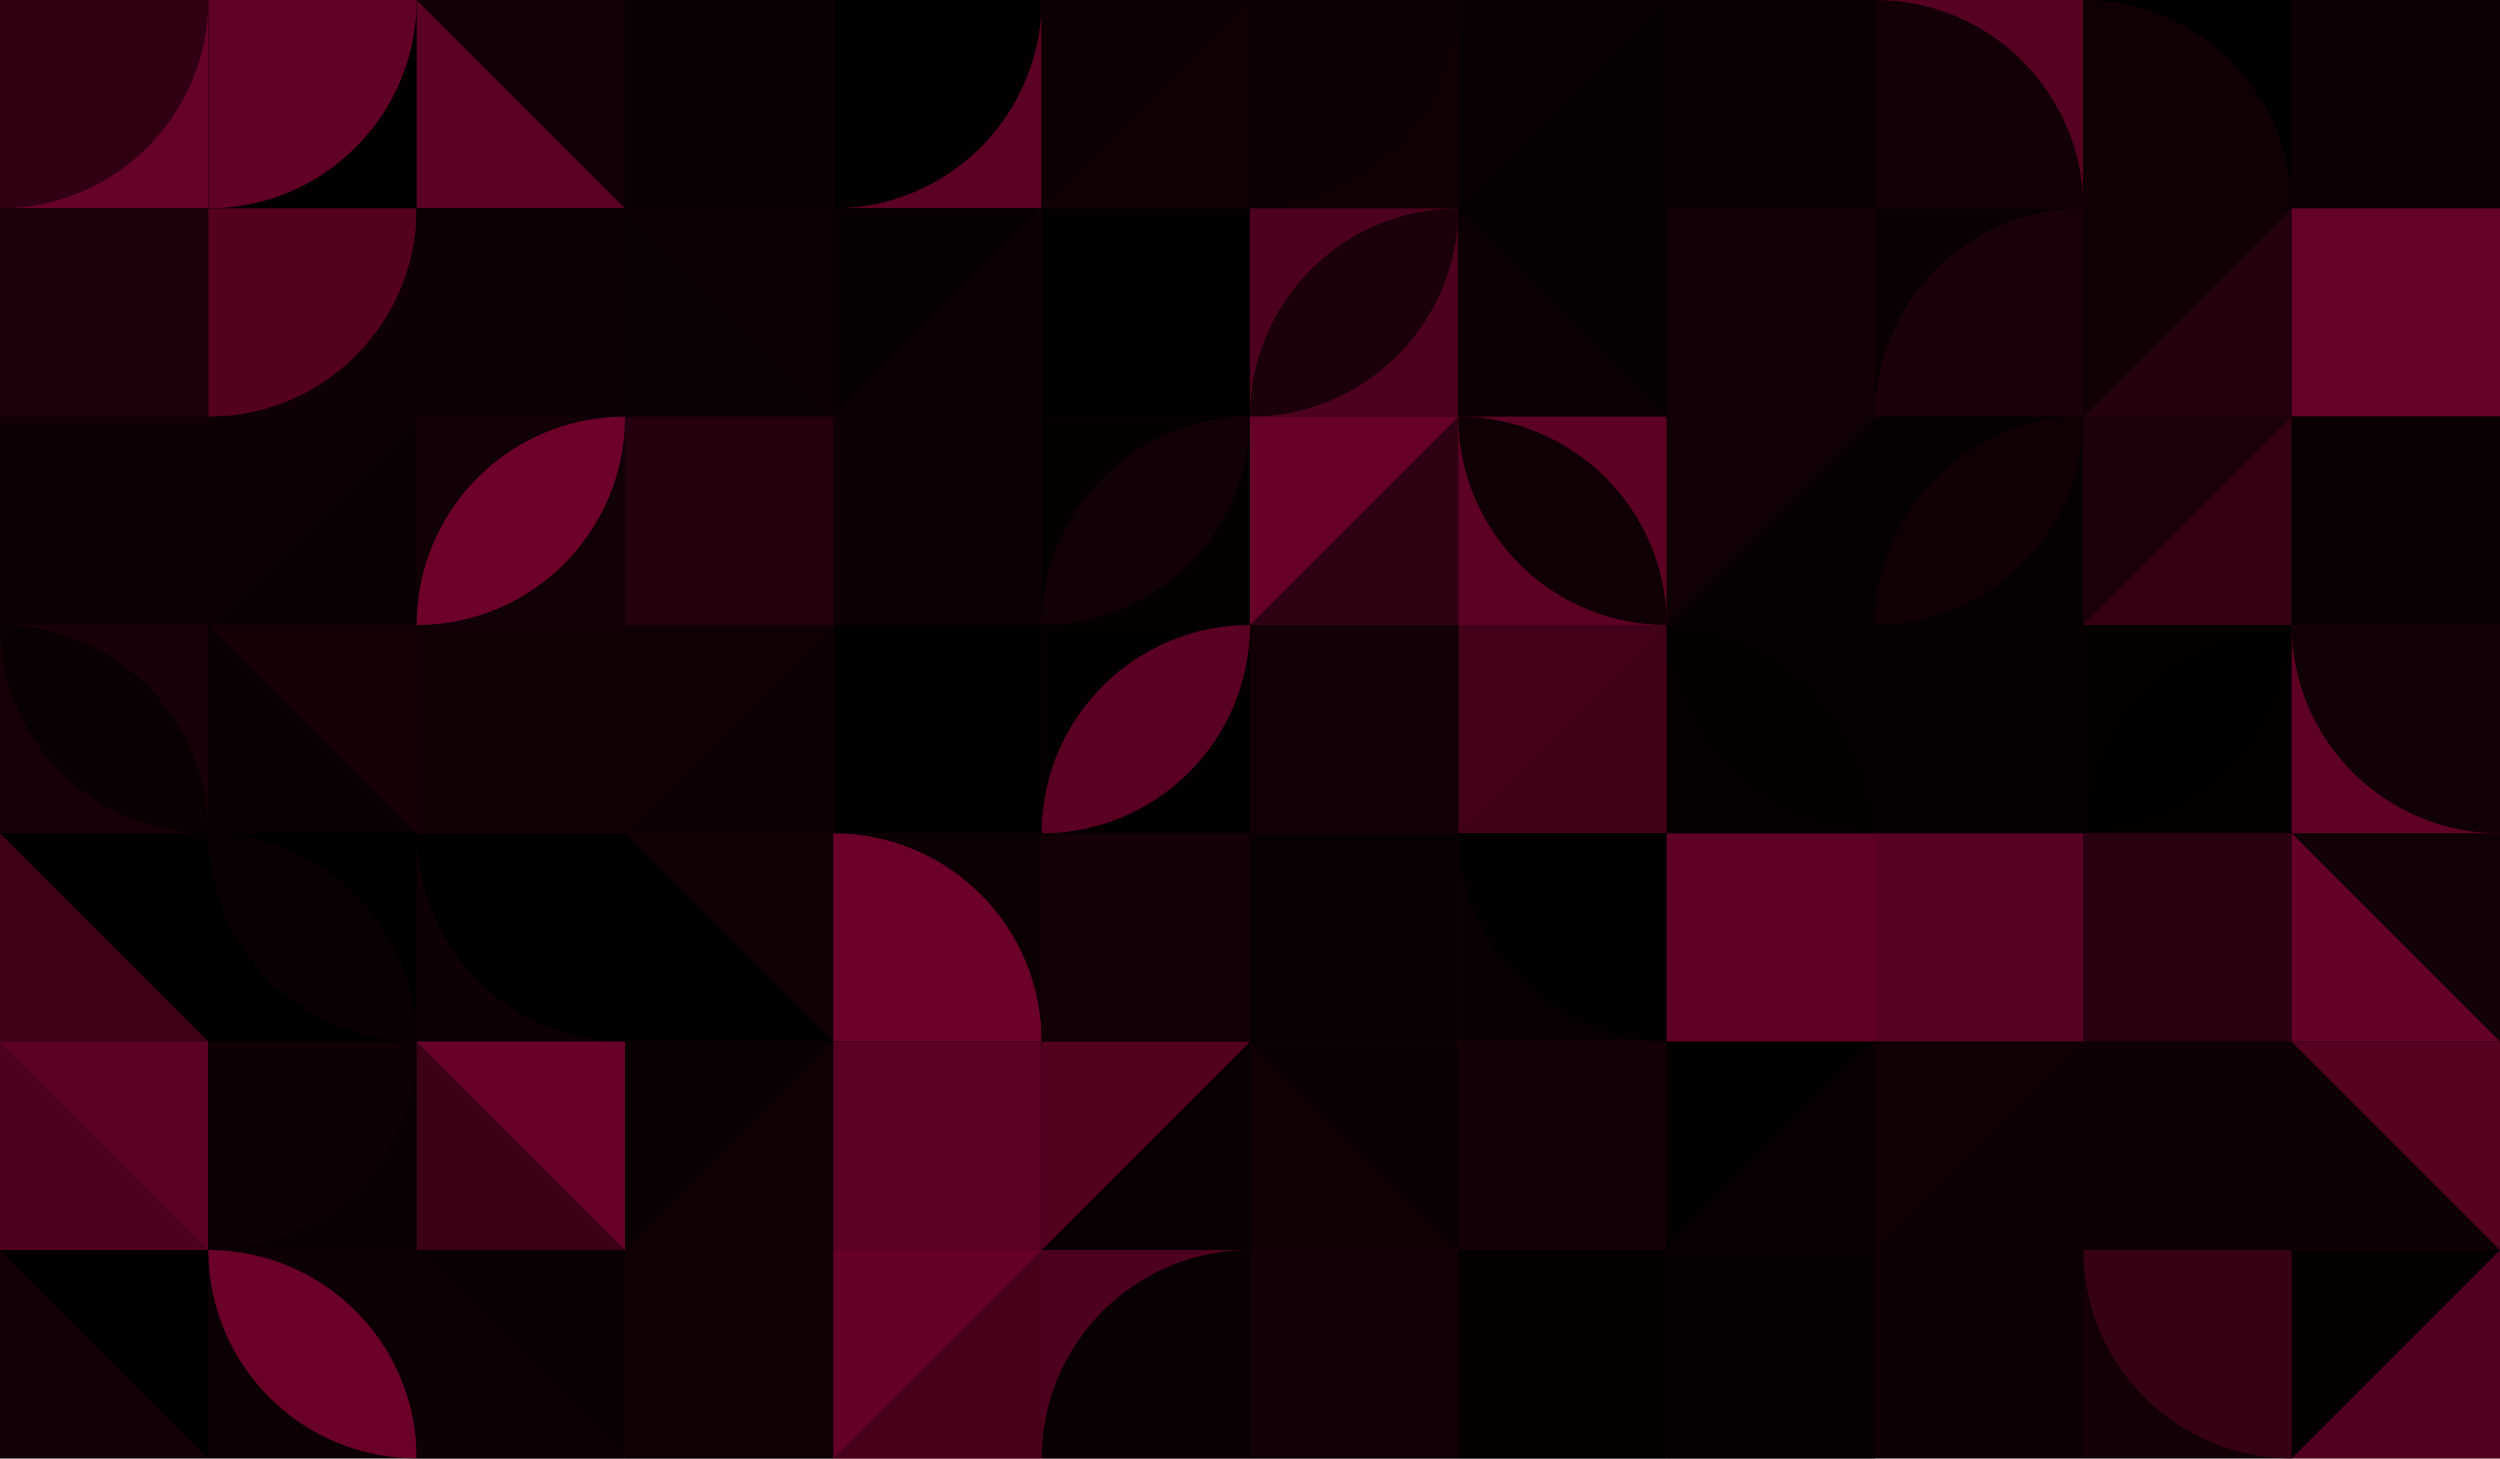
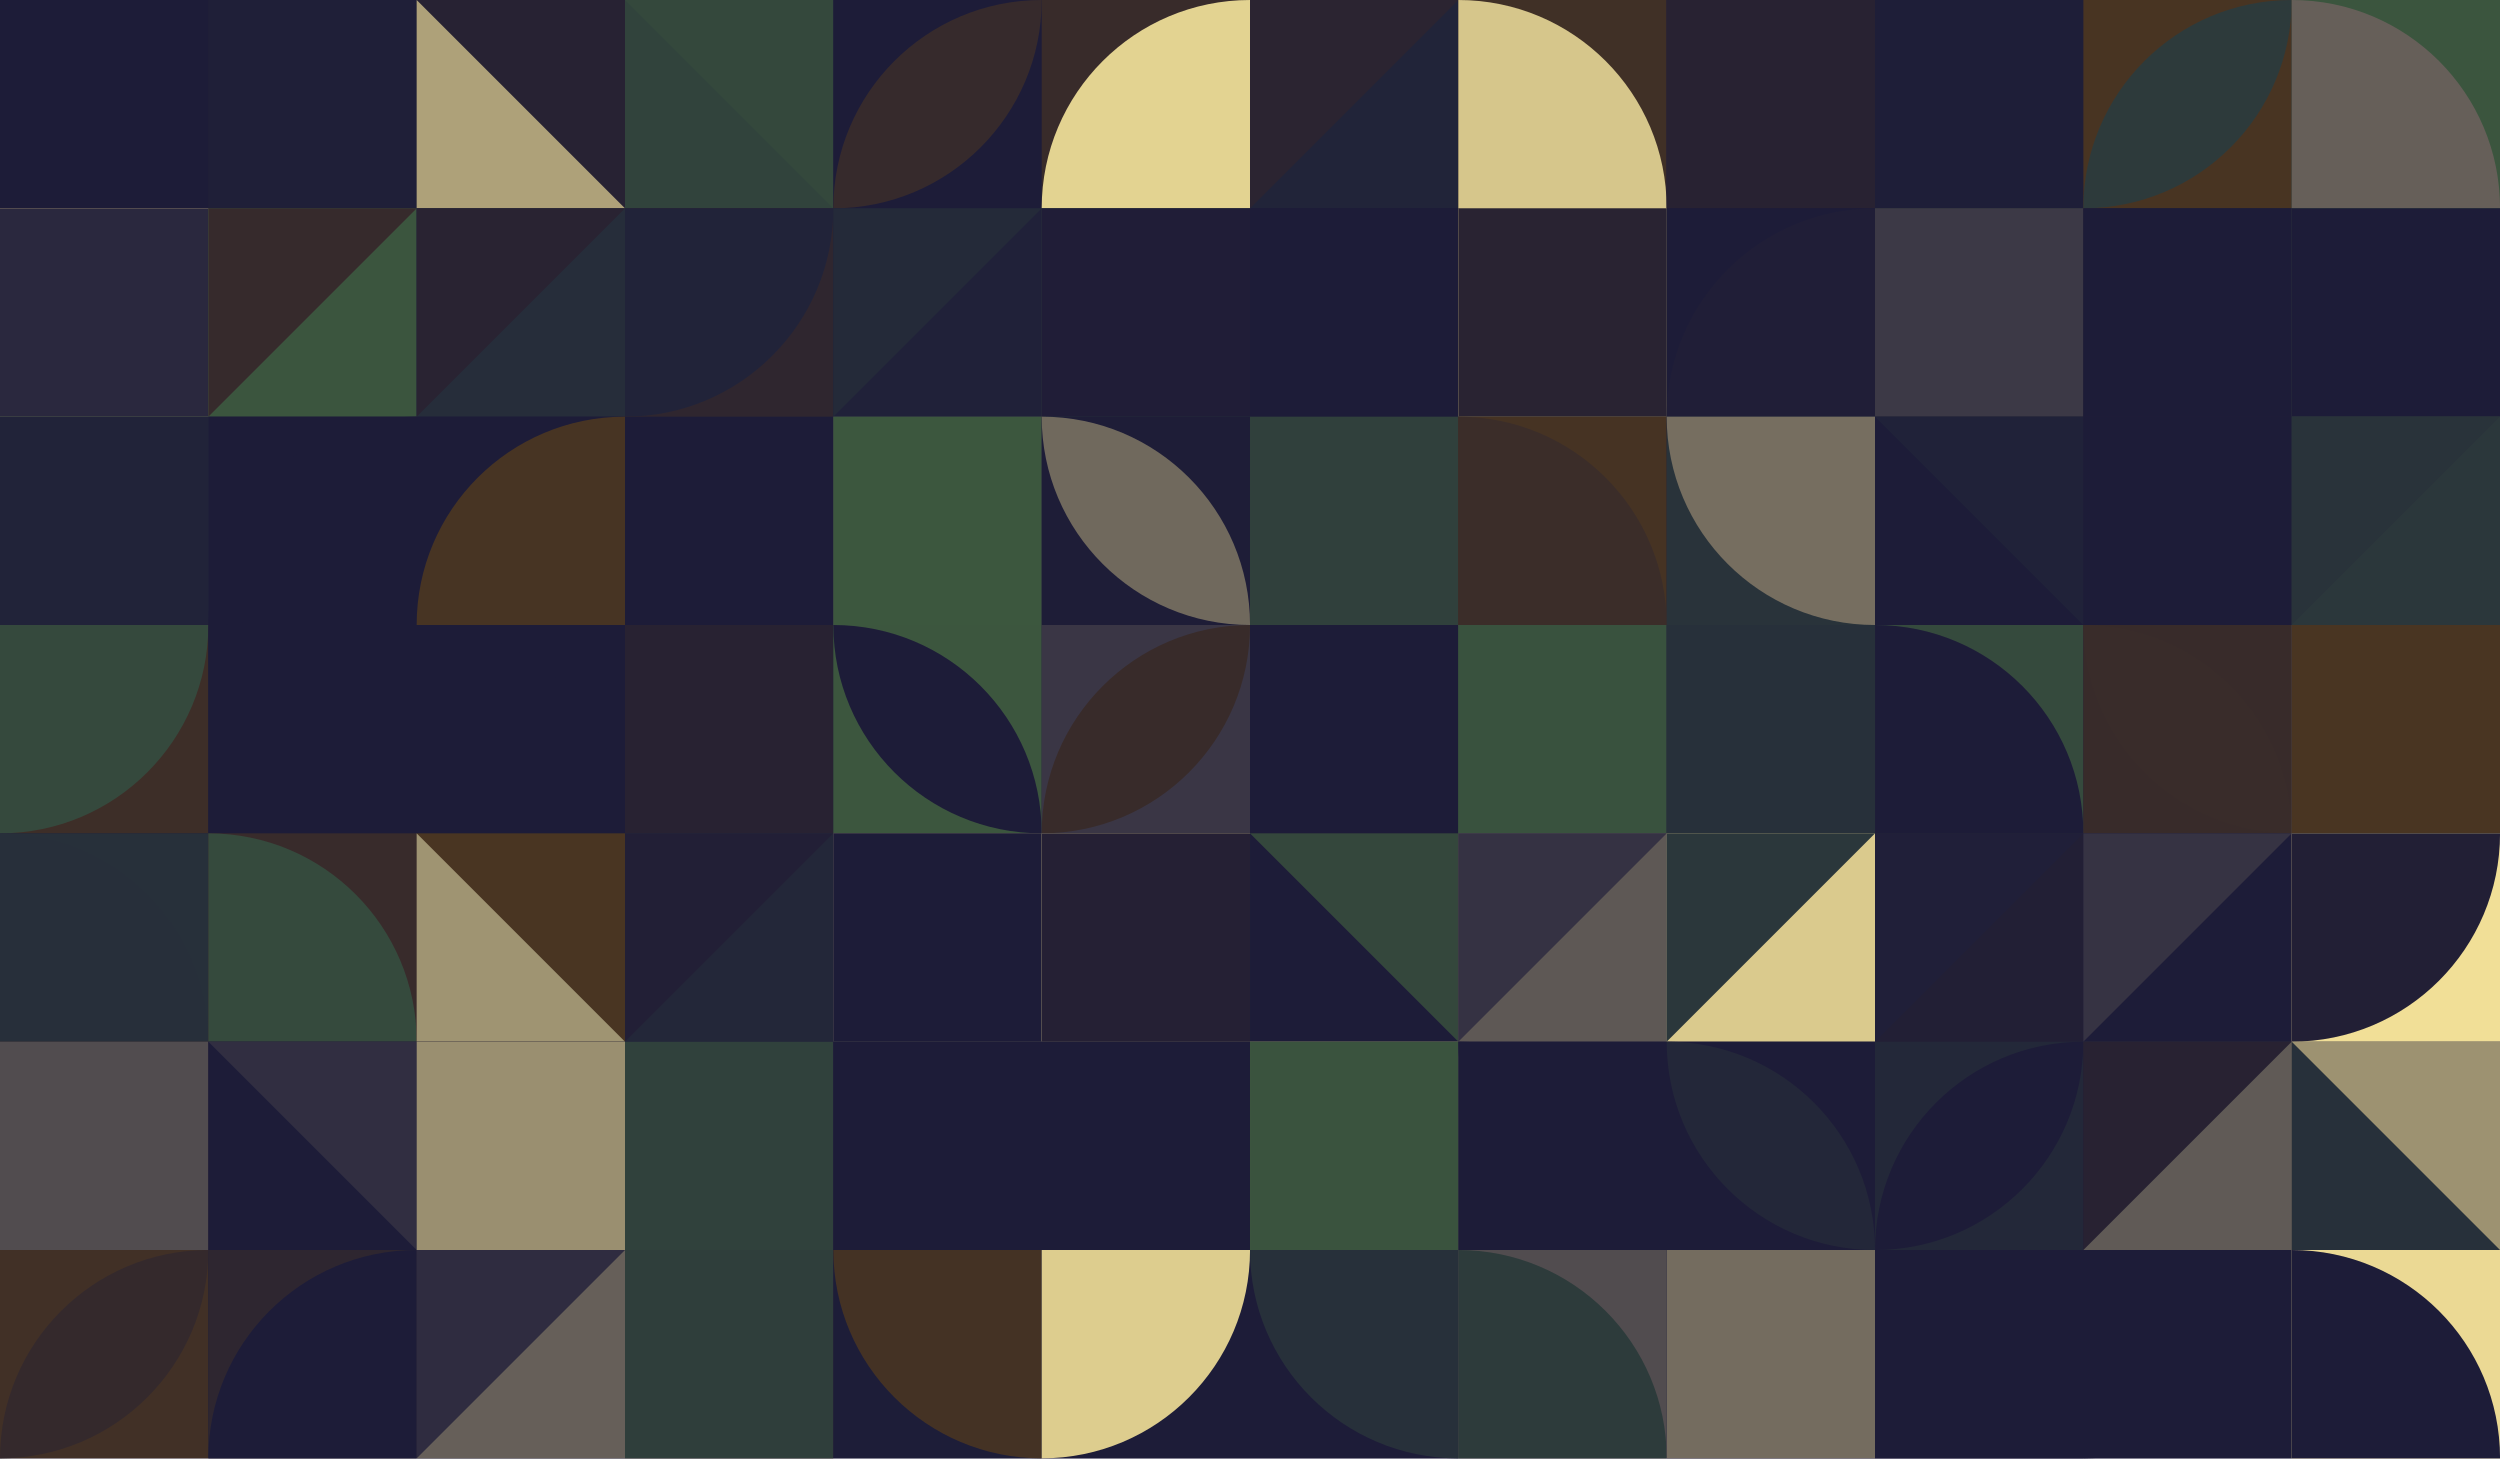
<svg xmlns="http://www.w3.org/2000/svg" viewBox="0 0 1000 583.341" preserveAspectRatio="xMaxYMax slice">
  <g transform="scale(1.269237)">
-     <rect x="0" y="0" width="787.886" height="459.6" fill="#000000" />
-     <rect x="0" y="0" width="65.66" height="65.66" fill="#660127" />
-     <path d="M 0 65.66 A 65.66 65.66 0 0 0 65.66 0 L 0 0L0 65.66" fill="#300012" />
-     <rect x="65.66" y="0" width="65.66" height="65.66" fill="#030001" />
-     <path d="M 65.66 65.66 A 65.66 65.66 0 0 0 131.32 0 L 65.66 0L65.66 65.66" fill="#600125" />
-     <rect x="131.31" y="0" width="65.66" height="65.66" fill="#5b0123" />
-     <polygon points="131.31,0 196.97,0 196.97,65.66" fill="#110006" />
-     <rect x="196.97" y="0" width="65.66" height="65.66" fill="#080003" />
-     <path d="M 196.97 0 A 65.66 65.66 0 0 1 262.63 65.66 L 196.97 65.66L196.97 0" fill="#080003" />
-     <rect x="262.63" y="0" width="65.66" height="65.66" fill="#5b0123" />
-     <path d="M 262.63 65.66 A 65.66 65.66 0 0 0 328.29 0 L 262.63 0L262.63 65.66" fill="#030001" />
-     <rect x="328.29" y="0" width="65.66" height="65.66" fill="#100006" />
-     <polygon points="328.29,0 393.95,0 328.29,65.66" fill="#0d0005" />
-     <rect x="393.94" y="0" width="65.66" height="65.66" fill="#100006" />
-     <path d="M 393.94 65.66 A 65.66 65.66 0 0 0 459.6 0 L 393.94 0L393.94 65.66" fill="#0e0005" />
-     <rect x="459.6" y="0" width="65.66" height="65.66" fill="#080003" />
-     <polygon points="525.26,0 525.26,65.66 459.6,65.66" fill="#070003" />
-     <rect x="525.26" y="0" width="65.66" height="65.66" fill="#090003" />
-     <polygon points="525.26,0 590.92,65.66 525.26,65.66" fill="#090003" />
-     <rect x="590.91" y="0" width="65.66" height="65.66" fill="#560121" />
-     <path d="M 590.91 0 A 65.66 65.66 0 0 1 656.57 65.66 L 590.91 65.66L590.91 0" fill="#120006" />
-     <rect x="656.57" y="0" width="65.66" height="65.66" fill="#010000" />
-     <path d="M 656.57 0 A 65.66 65.66 0 0 1 722.23 65.66 L 656.57 65.66L656.57 0" fill="#100006" />
-     <rect x="722.23" y="0" width="65.66" height="65.66" fill="#170009" />
-     <rect x="722.23" y="0" width="65.66" height="65.66" fill="#0c0004" />
-     <rect x="0" y="65.66" width="65.66" height="65.66" fill="#51011f" />
-     <rect x="0" y="65.66" width="65.66" height="65.66" fill="#1c000b" />
-     <rect x="65.66" y="65.66" width="65.66" height="65.66" fill="#0f0006" />
-     <path d="M 65.66 131.32 A 65.66 65.66 0 0 0 131.32 65.66 L 65.66 65.66L65.66 131.32" fill="#540120" />
-     <rect x="131.31" y="65.66" width="65.66" height="65.66" fill="#010000" />
-     <rect x="131.31" y="65.66" width="65.66" height="65.66" fill="#0d0005" />
-     <rect x="196.97" y="65.66" width="65.66" height="65.66" fill="#0d0005" />
-     <polygon points="196.97,65.66 262.63,131.32 196.97,131.32" fill="#0b0004" />
-     <rect x="262.63" y="65.66" width="65.66" height="65.66" fill="#0e0005" />
-     <polygon points="262.63,65.66 328.29,65.66 262.63,131.32" fill="#070003" />
-     <rect x="328.29" y="65.66" width="65.66" height="65.66" fill="#340014" />
-     <rect x="328.29" y="65.66" width="65.66" height="65.66" fill="#030001" />
-     <rect x="393.94" y="65.66" width="65.66" height="65.66" fill="#4d011e" />
-     <path d="M 393.94 131.32 A 65.66 65.66 0 0 1  459.6 65.66 L 393.94 131.32 A 65.66 65.66 0 0 0 459.6 65.66" fill="#1b000a" />
-     <rect x="459.6" y="65.66" width="65.66" height="65.66" fill="#050002" />
-     <polygon points="459.6,65.66 525.26,131.32 459.6,131.32" fill="#0d0005" />
-     <rect x="525.26" y="65.66" width="65.66" height="65.66" fill="#110006" />
-     <rect x="525.26" y="65.66" width="65.66" height="65.66" fill="#130007" />
-     <rect x="590.91" y="65.66" width="65.66" height="65.66" fill="#080003" />
-     <path d="M 590.91 131.32 A 65.66 65.66 0 0 1  656.57 65.66 L 656.57 131.32L590.91 131.32" fill="#1a000a" />
-     <rect x="656.57" y="65.66" width="65.66" height="65.66" fill="#100006" />
-     <polygon points="722.23,65.66 722.23,131.32 656.57,131.32" fill="#22000d" />
-     <rect x="722.23" y="65.66" width="65.66" height="65.66" fill="#110006" />
-     <rect x="722.23" y="65.66" width="65.66" height="65.66" fill="#660127" />
-     <rect x="0" y="131.31" width="65.66" height="65.66" fill="#0d0005" />
-     <rect x="0" y="131.31" width="65.66" height="65.66" fill="#0f0006" />
-     <rect x="65.66" y="131.31" width="65.66" height="65.66" fill="#0d0005" />
-     <polygon points="131.32,131.31 131.32,196.97 65.66,196.97" fill="#0a0004" />
-     <rect x="131.31" y="131.31" width="65.66" height="65.66" fill="#120007" />
-     <path d="M 131.31 196.97 A 65.66 65.66 0 0 1  196.97 131.31 L 131.31 196.97 A 65.66 65.66 0 0 0 196.97 131.31" fill="#6d012a" />
-     <rect x="196.97" y="131.31" width="65.66" height="65.66" fill="#0c0004" />
-     <rect x="196.97" y="131.31" width="65.66" height="65.66" fill="#24000e" />
-     <rect x="262.63" y="131.31" width="65.66" height="65.66" fill="#050002" />
-     <rect x="262.63" y="131.31" width="65.66" height="65.66" fill="#0e0005" />
-     <rect x="328.29" y="131.31" width="65.66" height="65.66" fill="#040001" />
-     <path d="M 328.29 196.97 A 65.66 65.66 0 0 1  393.95 131.31 L 328.29 196.97 A 65.66 65.66 0 0 0 393.95 131.31" fill="#110006" />
-     <rect x="393.94" y="131.31" width="65.66" height="65.66" fill="#670127" />
-     <polygon points="459.6,131.31 459.6,196.97 393.94,196.97" fill="#300013" />
-     <rect x="459.6" y="131.31" width="65.66" height="65.66" fill="#5c0123" />
-     <path d="M 459.6 131.31 A 65.66 65.66 0 0 1  525.26 196.97 L 459.6 131.31 A 65.66 65.66 0 0 0 525.26 196.97" fill="#100006" />
-     <rect x="525.26" y="131.31" width="65.66" height="65.66" fill="#120007" />
-     <polygon points="590.92,131.31 590.92,196.97 525.26,196.97" fill="#070003" />
-     <rect x="590.91" y="131.31" width="65.66" height="65.66" fill="#050002" />
-     <path d="M 590.91 196.97 A 65.66 65.66 0 0 1  656.57 131.31 L 590.91 196.97 A 65.66 65.66 0 0 0 656.57 131.31" fill="#100006" />
-     <rect x="656.57" y="131.31" width="65.66" height="65.66" fill="#350014" />
-     <polygon points="656.57,131.31 722.23,131.31 656.57,196.97" fill="#1c000b" />
-     <rect x="722.23" y="131.31" width="65.66" height="65.66" fill="#020001" />
-     <rect x="722.23" y="131.31" width="65.66" height="65.66" fill="#090003" />
-     <rect x="0" y="196.97" width="65.66" height="65.66" fill="#170009" />
-     <path d="M 0 196.97 A 65.66 65.66 0 0 1  65.66 262.63 L 0 196.97 A 65.66 65.66 0 0 0 65.66 262.63" fill="#090003" />
-     <rect x="65.66" y="196.97" width="65.66" height="65.66" fill="#090003" />
-     <polygon points="65.66,196.97 131.32,196.97 131.32,262.63" fill="#160008" />
-     <rect x="131.31" y="196.97" width="65.66" height="65.66" fill="#340014" />
-     <rect x="131.31" y="196.97" width="65.66" height="65.66" fill="#100006" />
-     <rect x="196.97" y="196.97" width="65.66" height="65.66" fill="#100006" />
-     <polygon points="262.63,196.97 262.63,262.63 196.97,262.63" fill="#0d0005" />
-     <rect x="262.63" y="196.97" width="65.66" height="65.66" fill="#330014" />
-     <rect x="262.63" y="196.97" width="65.66" height="65.66" fill="#010000" />
-     <rect x="328.29" y="196.97" width="65.66" height="65.66" fill="#030001" />
-     <path d="M 328.29 262.63 A 65.66 65.66 0 0 1  393.95 196.97 L 328.29 262.63 A 65.66 65.66 0 0 0 393.95 196.97" fill="#5a0123" />
-     <rect x="393.94" y="196.97" width="65.66" height="65.66" fill="#0c0004" />
-     <rect x="393.94" y="196.97" width="65.66" height="65.66" fill="#130007" />
-     <rect x="459.6" y="196.97" width="65.66" height="65.66" fill="#44011a" />
-     <polygon points="525.26,196.97 525.26,262.63 459.6,262.63" fill="#400118" />
-     <rect x="525.26" y="196.97" width="65.66" height="65.66" fill="#060002" />
-     <path d="M 525.26 196.97 A 65.66 65.66 0 0 1  590.92 262.63 L 525.26 196.97 A 65.66 65.66 0 0 0 590.92 262.63" fill="#040002" />
-     <rect x="590.91" y="196.97" width="65.66" height="65.66" fill="#050002" />
-     <path d="M 590.91 262.63 A 65.66 65.66 0 0 1  656.57 196.97 L 590.91 262.63 A 65.66 65.66 0 0 0 656.57 196.97" fill="#060002" />
-     <rect x="656.57" y="196.97" width="65.66" height="65.66" fill="#040002" />
-     <path d="M 656.57 262.63 A 65.66 65.66 0 0 1  722.23 196.97 L 656.57 262.63 A 65.66 65.66 0 0 0 722.23 196.97" fill="#030001" />
-     <rect x="722.23" y="196.97" width="65.66" height="65.66" fill="#5f0124" />
-     <path d="M 722.23 196.97 A 65.66 65.66 0 0 0 787.89 262.63 L 787.89 196.97L722.23 196.97" fill="#110006" />
-     <rect x="0" y="262.63" width="65.66" height="65.66" fill="#020001" />
-     <polygon points="0,262.63 65.66,328.29 0,328.29" fill="#410119" />
-     <rect x="65.66" y="262.63" width="65.66" height="65.66" fill="#010000" />
-     <path d="M 65.66 262.63 A 65.66 65.66 0 0 1  131.32 328.29 L 65.66 262.63 A 65.66 65.66 0 0 0 131.32 328.29" fill="#080003" />
-     <rect x="131.31" y="262.63" width="65.66" height="65.66" fill="#0f0006" />
-     <path d="M 131.31 262.63 A 65.66 65.66 0 0 0 196.97 328.29 L 196.97 262.63L131.31 262.63" fill="#010000" />
-     <rect x="196.97" y="262.63" width="65.66" height="65.66" fill="#030001" />
-     <polygon points="196.97,262.63 262.63,262.63 262.63,328.29" fill="#100006" />
-     <rect x="262.63" y="262.63" width="65.66" height="65.66" fill="#0c0004" />
-     <path d="M 262.63 262.63 A 65.66 65.66 0 0 1 328.29 328.29 L 262.63 328.29L262.63 262.63" fill="#6b0129" />
-     <rect x="328.29" y="262.63" width="65.66" height="65.66" fill="#0c0005" />
-     <rect x="328.29" y="262.63" width="65.66" height="65.66" fill="#130007" />
-     <rect x="393.94" y="262.63" width="65.66" height="65.66" fill="#2f0012" />
-     <rect x="393.94" y="262.63" width="65.66" height="65.66" fill="#080003" />
-     <rect x="459.6" y="262.63" width="65.66" height="65.66" fill="#090003" />
-     <path d="M 459.6 262.63 A 65.66 65.66 0 0 0 525.26 328.29 L 525.26 262.63L459.6 262.63" fill="#020001" />
-     <rect x="525.26" y="262.63" width="65.66" height="65.66" fill="#0b0004" />
-     <rect x="525.26" y="262.63" width="65.66" height="65.66" fill="#5e0124" />
-     <rect x="590.91" y="262.63" width="65.66" height="65.66" fill="#050002" />
-     <rect x="590.91" y="262.63" width="65.66" height="65.66" fill="#580122" />
-     <rect x="656.57" y="262.63" width="65.66" height="65.66" fill="#380116" />
-     <rect x="656.57" y="262.63" width="65.66" height="65.66" fill="#290010" />
-     <rect x="722.23" y="262.63" width="65.66" height="65.66" fill="#640126" />
-     <polygon points="722.23,262.63 787.89,262.63 787.89,328.29" fill="#110006" />
-     <rect x="0" y="328.29" width="65.66" height="65.66" fill="#5d0124" />
-     <polygon points="0,328.29 65.66,393.95 0,393.95" fill="#4e011e" />
-     <rect x="65.66" y="328.29" width="65.66" height="65.66" fill="#0a0004" />
-     <path d="M 65.66 393.95 A 65.66 65.66 0 0 0 131.32 328.29 L 65.66 328.29L65.66 393.95" fill="#0e0005" />
-     <rect x="131.31" y="328.29" width="65.66" height="65.66" fill="#3d0117" />
-     <polygon points="131.31,328.29 196.97,328.29 196.97,393.95" fill="#670127" />
-     <rect x="196.97" y="328.29" width="65.66" height="65.66" fill="#100006" />
-     <polygon points="196.97,328.29 262.63,328.29 196.97,393.95" fill="#090003" />
-     <rect x="262.63" y="328.29" width="65.66" height="65.66" fill="#030001" />
-     <rect x="262.63" y="328.29" width="65.66" height="65.66" fill="#5c0123" />
-     <rect x="328.29" y="328.29" width="65.66" height="65.66" fill="#090003" />
-     <polygon points="328.29,328.29 393.95,328.29 328.29,393.95" fill="#540120" />
-     <rect x="393.94" y="328.29" width="65.66" height="65.66" fill="#100006" />
-     <polygon points="393.94,328.29 459.6,328.29 459.6,393.95" fill="#0a0004" />
-     <rect x="459.6" y="328.29" width="65.66" height="65.66" fill="#290010" />
-     <rect x="459.6" y="328.29" width="65.66" height="65.66" fill="#130007" />
-     <rect x="525.26" y="328.29" width="65.66" height="65.66" fill="#020001" />
-     <polygon points="590.92,328.29 590.92,393.95 525.26,393.95" fill="#080003" />
-     <rect x="590.91" y="328.29" width="65.66" height="65.66" fill="#0c0004" />
-     <polygon points="590.91,328.29 656.57,328.29 590.91,393.95" fill="#100006" />
-     <rect x="656.57" y="328.29" width="65.66" height="65.66" fill="#060002" />
-     <rect x="656.57" y="328.29" width="65.66" height="65.66" fill="#0f0006" />
-     <rect x="722.23" y="328.29" width="65.66" height="65.66" fill="#0f0006" />
-     <polygon points="722.23,328.29 787.89,328.29 787.89,393.95" fill="#570121" />
-     <rect x="0" y="393.94" width="65.66" height="65.66" fill="#110006" />
-     <polygon points="0,393.94 65.66,393.94 65.66,459.6" fill="#030001" />
-     <rect x="65.66" y="393.94" width="65.66" height="65.66" fill="#0c0004" />
-     <path d="M 65.66 393.94 A 65.66 65.66 0 0 1  131.32 459.6 L 65.66 393.94 A 65.66 65.66 0 0 0 131.32 459.6" fill="#6b0129" />
-     <rect x="131.31" y="393.94" width="65.66" height="65.66" fill="#0a0004" />
-     <polygon points="131.31,393.94 196.97,459.6 131.31,459.6" fill="#0f0006" />
-     <rect x="196.97" y="393.94" width="65.66" height="65.66" fill="#120007" />
-     <rect x="196.97" y="393.94" width="65.66" height="65.66" fill="#100006" />
-     <rect x="262.63" y="393.94" width="65.66" height="65.66" fill="#650127" />
-     <polygon points="328.29,393.94 328.29,459.6 262.63,459.6" fill="#47011b" />
-     <rect x="328.29" y="393.94" width="65.66" height="65.66" fill="#4e011e" />
-     <path d="M 328.29 459.6 A 65.66 65.66 0 0 1  393.95 393.94 L 393.95 459.6L328.29 459.6" fill="#090003" />
-     <rect x="393.94" y="393.94" width="65.66" height="65.66" fill="#0f0005" />
-     <rect x="393.94" y="393.94" width="65.66" height="65.66" fill="#120007" />
-     <rect x="459.6" y="393.94" width="65.66" height="65.66" fill="#000000" />
-     <rect x="459.6" y="393.94" width="65.66" height="65.66" fill="#040002" />
-     <rect x="525.26" y="393.94" width="65.66" height="65.66" fill="#090003" />
-     <rect x="525.26" y="393.94" width="65.66" height="65.66" fill="#070003" />
-     <rect x="590.91" y="393.94" width="65.66" height="65.66" fill="#0f0006" />
-     <polygon points="590.91,393.94 656.57,393.94 656.57,459.6" fill="#0c0004" />
-     <rect x="656.57" y="393.94" width="65.66" height="65.66" fill="#130007" />
-     <path d="M 656.57 393.94 A 65.66 65.66 0 0 0 722.23 459.6 L 722.23 393.94L656.57 393.94" fill="#360015" />
-     <rect x="722.23" y="393.94" width="65.66" height="65.66" fill="#51011f" />
-     <polygon points="722.23,393.94 787.89,393.94 722.23,459.6" fill="#040002" />
+     <rect x="0" y="0" width="787.886" height="459.6" fill="#1d1c38" />
+     <rect x="0" y="0" width="65.66" height="65.66" fill="#453224" />
+     <rect x="0" y="0" width="65.66" height="65.66" fill="#1d1c38" />
+     <rect x="65.66" y="0" width="65.66" height="65.66" fill="#1d1c38" />
+     <rect x="65.66" y="0" width="65.66" height="65.66" fill="#1f1f38" />
+     <rect x="131.31" y="0" width="65.66" height="65.66" fill="#272233" />
+     <polygon points="131.31,0 196.97,65.66 131.31,65.66" fill="#aea179" />
+     <rect x="196.97" y="0" width="65.66" height="65.66" fill="#31433c" />
+     <polygon points="196.97,0 262.63,0 262.63,65.66" fill="#34483c" />
+     <rect x="262.63" y="0" width="65.66" height="65.66" fill="#1d1c38" />
+     <path d="M 262.63 65.66 A 65.66 65.66 0 0 1  328.29 0 L 262.63 65.66 A 65.66 65.66 0 0 0 328.29 0" fill="#362a2c" />
+     <rect x="328.29" y="0" width="65.66" height="65.66" fill="#382b2a" />
+     <path d="M 328.29 65.66 A 65.66 65.66 0 0 1  393.95 0 L 393.95 65.66L328.29 65.66" fill="#e3d391" />
+     <rect x="393.94" y="0" width="65.66" height="65.66" fill="#212439" />
+     <polygon points="393.94,0 459.6,0 393.94,65.66" fill="#2b2431" />
+     <rect x="459.6" y="0" width="65.66" height="65.66" fill="#403026" />
+     <path d="M 459.6 0 A 65.66 65.66 0 0 1 525.26 65.66 L 459.6 65.66L459.6 0" fill="#d6c68b" />
+     <rect x="525.26" y="0" width="65.66" height="65.66" fill="#1d1c38" />
+     <rect x="525.26" y="0" width="65.66" height="65.66" fill="#282232" />
+     <rect x="590.91" y="0" width="65.66" height="65.66" fill="#1d1c38" />
+     <rect x="590.91" y="0" width="65.66" height="65.66" fill="#1e1e38" />
+     <rect x="656.57" y="0" width="65.66" height="65.66" fill="#483422" />
+     <path d="M 656.57 65.66 A 65.66 65.66 0 0 1  722.23 0 L 656.57 65.66 A 65.66 65.66 0 0 0 722.23 0" fill="#2d3a3b" />
+     <rect x="722.23" y="0" width="65.66" height="65.66" fill="#3b553e" />
+     <path d="M 722.23 0 A 65.66 65.66 0 0 1 787.89 65.66 L 722.23 65.66L722.23 0" fill="#665f59" />
+     <rect x="0" y="65.66" width="65.66" height="65.66" fill="#dccc8e" />
+     <rect x="0" y="65.66" width="65.66" height="65.66" fill="#2a283e" />
+     <rect x="65.66" y="65.66" width="65.66" height="65.66" fill="#3b553e" />
+     <polygon points="65.66,65.66 131.32,65.66 65.66,131.32" fill="#362a2c" />
+     <rect x="131.31" y="65.66" width="65.66" height="65.66" fill="#262d3a" />
+     <polygon points="131.31,65.66 196.97,65.66 131.31,131.32" fill="#292332" />
+     <rect x="196.97" y="65.66" width="65.66" height="65.66" fill="#2f262f" />
+     <path d="M 196.97 131.32 A 65.66 65.66 0 0 0 262.63 65.66 L 196.97 65.66L196.97 131.32" fill="#212339" />
+     <rect x="262.63" y="65.66" width="65.66" height="65.66" fill="#202139" />
+     <polygon points="262.63,65.66 328.29,65.66 262.63,131.32" fill="#242a39" />
+     <rect x="328.29" y="65.66" width="65.66" height="65.66" fill="#33463c" />
+     <rect x="328.29" y="65.66" width="65.66" height="65.66" fill="#201d37" />
+     <rect x="393.94" y="65.66" width="65.66" height="65.66" fill="#1d1c38" />
+     <polygon points="459.6,65.66 459.6,131.32 393.94,131.32" fill="#1d1c38" />
+     <rect x="459.6" y="65.66" width="65.66" height="65.66" fill="#e0cf8f" />
+     <rect x="459.6" y="65.66" width="65.66" height="65.66" fill="#292332" />
+     <rect x="525.26" y="65.66" width="65.66" height="65.66" fill="#1d1c38" />
+     <path d="M 525.26 131.32 A 65.66 65.66 0 0 1  590.92 65.66 L 590.92 131.32L525.26 131.32" fill="#201e37" />
+     <rect x="590.91" y="65.66" width="65.66" height="65.66" fill="#2a343a" />
+     <rect x="590.91" y="65.66" width="65.66" height="65.66" fill="#3c3946" />
+     <rect x="656.57" y="65.66" width="65.66" height="65.66" fill="#252134" />
+     <rect x="656.57" y="65.66" width="65.66" height="65.66" fill="#1d1c38" />
+     <rect x="722.23" y="65.66" width="65.66" height="65.66" fill="#364b3d" />
+     <rect x="722.23" y="65.66" width="65.66" height="65.66" fill="#1d1c38" />
+     <rect x="0" y="131.31" width="65.66" height="65.66" fill="#34483c" />
+     <rect x="0" y="131.31" width="65.66" height="65.66" fill="#212339" />
+     <rect x="65.66" y="131.31" width="65.66" height="65.66" fill="#1d1c38" />
+     <path d="M 65.66 196.97 A 65.66 65.66 0 0 1  131.32 131.31 L 65.66 196.97 A 65.66 65.66 0 0 0 131.32 131.31" fill="#1d1c38" />
+     <rect x="131.31" y="131.31" width="65.66" height="65.66" fill="#1d1c38" />
+     <path d="M 131.31 196.97 A 65.66 65.66 0 0 1  196.97 131.31 L 196.97 196.97L131.31 196.97" fill="#473423" />
+     <rect x="196.97" y="131.31" width="65.66" height="65.66" fill="#392c2a" />
+     <rect x="196.97" y="131.31" width="65.66" height="65.66" fill="#1d1c38" />
+     <rect x="262.63" y="131.31" width="65.66" height="65.66" fill="#3e3a47" />
+     <rect x="262.63" y="131.31" width="65.66" height="65.66" fill="#3c573e" />
+     <rect x="328.29" y="131.31" width="65.66" height="65.66" fill="#1e1d37" />
+     <path d="M 328.29 131.31 A 65.66 65.66 0 0 1  393.95 196.97 L 328.29 131.31 A 65.66 65.66 0 0 0 393.95 196.97" fill="#70695d" />
+     <rect x="393.94" y="131.31" width="65.66" height="65.66" fill="#1d1c38" />
+     <rect x="393.94" y="131.31" width="65.66" height="65.66" fill="#30403c" />
+     <rect x="459.6" y="131.31" width="65.66" height="65.66" fill="#463323" />
+     <path d="M 459.6 131.31 A 65.66 65.66 0 0 1 525.26 196.97 L 459.6 196.97L459.6 131.31" fill="#3b2d29" />
+     <rect x="525.26" y="131.31" width="65.66" height="65.66" fill="#29333a" />
+     <path d="M 525.26 131.31 A 65.66 65.66 0 0 0 590.92 196.97 L 590.92 131.31L525.26 131.31" fill="#766e60" />
+     <rect x="590.91" y="131.31" width="65.66" height="65.66" fill="#1d1c38" />
+     <polygon points="590.91,131.31 656.57,131.31 656.57,196.97" fill="#202239" />
+     <rect x="656.57" y="131.31" width="65.66" height="65.66" fill="#1d1c38" />
+     <polygon points="656.57,131.31 722.23,131.31 722.23,196.97" fill="#1d1c38" />
+     <rect x="722.23" y="131.31" width="65.66" height="65.66" fill="#2b373b" />
+     <polygon points="722.23,131.31 787.89,131.31 722.23,196.97" fill="#29333a" />
+     <rect x="0" y="196.97" width="65.66" height="65.66" fill="#3d2e28" />
+     <path d="M 0 262.63 A 65.66 65.66 0 0 0 65.66 196.97 L 0 196.97L0 262.63" fill="#35493d" />
+     <rect x="65.66" y="196.97" width="65.66" height="65.66" fill="#1d1c38" />
+     <polygon points="131.32,196.97 131.32,262.63 65.66,262.63" fill="#1d1c38" />
+     <rect x="131.31" y="196.97" width="65.66" height="65.66" fill="#1d1c38" />
+     <path d="M 131.31 196.97 A 65.66 65.66 0 0 1 196.97 262.63 L 131.31 262.63L131.31 196.97" fill="#1d1c38" />
+     <rect x="196.97" y="196.97" width="65.66" height="65.66" fill="#384f3d" />
+     <rect x="196.97" y="196.97" width="65.66" height="65.66" fill="#282232" />
+     <rect x="262.63" y="196.97" width="65.66" height="65.66" fill="#3c563e" />
+     <path d="M 262.63 196.97 A 65.66 65.66 0 0 1  328.29 262.63 L 262.63 196.97 A 65.66 65.66 0 0 0 328.29 262.63" fill="#1d1c38" />
+     <rect x="328.29" y="196.97" width="65.66" height="65.66" fill="#3a3645" />
+     <path d="M 328.29 262.63 A 65.66 65.66 0 0 1  393.95 196.97 L 328.29 262.63 A 65.66 65.66 0 0 0 393.95 196.97" fill="#382b2a" />
+     <rect x="393.94" y="196.97" width="65.66" height="65.66" fill="#262e3a" />
+     <rect x="393.94" y="196.97" width="65.66" height="65.66" fill="#1d1c38" />
+     <rect x="459.6" y="196.97" width="65.66" height="65.66" fill="#3c563e" />
+     <rect x="459.6" y="196.97" width="65.66" height="65.66" fill="#39523e" />
+     <rect x="525.26" y="196.97" width="65.66" height="65.66" fill="#1d1c38" />
+     <rect x="525.26" y="196.97" width="65.66" height="65.66" fill="#27303a" />
+     <rect x="590.91" y="196.97" width="65.66" height="65.66" fill="#354a3d" />
+     <path d="M 590.91 196.97 A 65.66 65.66 0 0 1 656.57 262.63 L 590.91 262.63L590.91 196.97" fill="#1d1c38" />
+     <rect x="656.57" y="196.97" width="65.66" height="65.66" fill="#382b2a" />
+     <path d="M 656.57 196.97 A 65.66 65.66 0 0 1  722.23 262.63 L 656.57 196.97 A 65.66 65.66 0 0 0 722.23 262.63" fill="#392c2a" />
+     <rect x="722.23" y="196.97" width="65.66" height="65.66" fill="#5e5855" />
+     <rect x="722.23" y="196.97" width="65.66" height="65.66" fill="#493522" />
+     <rect x="0" y="262.63" width="65.66" height="65.66" fill="#27303a" />
+     <path d="M 0 262.63 A 65.66 65.66 0 0 1 65.66 328.29 L 0 328.29L0 262.63" fill="#272f3a" />
+     <rect x="65.66" y="262.63" width="65.66" height="65.66" fill="#382b2b" />
+     <path d="M 65.66 262.63 A 65.66 65.66 0 0 1 131.32 328.29 L 65.66 328.29L65.66 262.63" fill="#354a3d" />
+     <rect x="131.31" y="262.63" width="65.66" height="65.66" fill="#493522" />
+     <polygon points="131.31,262.63 196.97,328.29 131.31,328.29" fill="#9f9472" />
+     <rect x="196.97" y="262.63" width="65.66" height="65.66" fill="#232739" />
+     <polygon points="196.97,262.63 262.63,262.63 196.97,328.29" fill="#221f36" />
+     <rect x="262.63" y="262.63" width="65.66" height="65.66" fill="#867c67" />
+     <rect x="262.63" y="262.63" width="65.66" height="65.66" fill="#1d1c38" />
+     <rect x="328.29" y="262.63" width="65.66" height="65.66" fill="#e0cf8f" />
+     <rect x="328.29" y="262.63" width="65.66" height="65.66" fill="#252034" />
+     <rect x="393.94" y="262.63" width="65.66" height="65.66" fill="#34473c" />
+     <polygon points="393.94,262.63 459.6,328.29 393.94,328.29" fill="#1d1c38" />
+     <rect x="459.6" y="262.63" width="65.66" height="65.66" fill="#5e5855" />
+     <polygon points="459.6,262.63 525.26,262.63 459.6,328.29" fill="#353243" />
+     <rect x="525.26" y="262.63" width="65.66" height="65.66" fill="#daca8d" />
+     <polygon points="525.26,262.63 590.92,262.63 525.26,328.29" fill="#2b373b" />
+     <rect x="590.91" y="262.63" width="65.66" height="65.66" fill="#221f35" />
+     <polygon points="590.91,262.63 656.57,262.63 590.91,328.29" fill="#201f39" />
+     <rect x="656.57" y="262.63" width="65.66" height="65.66" fill="#363343" />
+     <polygon points="722.23,262.63 722.23,328.29 656.57,328.29" fill="#1d1c38" />
+     <rect x="722.23" y="262.63" width="65.66" height="65.66" fill="#f1df97" />
+     <path d="M 722.23 328.29 A 65.66 65.66 0 0 0 787.89 262.63 L 722.23 262.63L722.23 328.29" fill="#221f35" />
+     <rect x="0" y="328.29" width="65.66" height="65.66" fill="#362a2c" />
+     <rect x="0" y="328.29" width="65.66" height="65.66" fill="#514c4f" />
+     <rect x="65.66" y="328.29" width="65.66" height="65.66" fill="#1d1c38" />
+     <polygon points="65.66,328.29 131.32,328.29 131.32,393.95" fill="#312e41" />
+     <rect x="131.31" y="328.29" width="65.66" height="65.66" fill="#201f3a" />
+     <rect x="131.31" y="328.29" width="65.66" height="65.66" fill="#9a8f70" />
+     <rect x="196.97" y="328.29" width="65.66" height="65.66" fill="#1f1d37" />
+     <rect x="196.97" y="328.29" width="65.66" height="65.66" fill="#30413c" />
+     <rect x="262.63" y="328.29" width="65.66" height="65.66" fill="#1d1c38" />
+     <polygon points="328.29,328.29 328.29,393.95 262.63,393.95" fill="#1d1c38" />
+     <rect x="328.29" y="328.29" width="65.66" height="65.66" fill="#1d1c38" />
+     <rect x="328.29" y="328.29" width="65.66" height="65.66" fill="#1d1c38" />
+     <rect x="393.94" y="328.29" width="65.66" height="65.66" fill="#a79b76" />
+     <rect x="393.94" y="328.29" width="65.66" height="65.66" fill="#3a533e" />
+     <rect x="459.6" y="328.29" width="65.66" height="65.66" fill="#1d1c38" />
+     <path d="M 459.6 328.29 A 65.66 65.66 0 0 1  525.26 393.95 L 459.6 328.29 A 65.66 65.66 0 0 0 525.26 393.95" fill="#1d1c38" />
+     <rect x="525.26" y="328.29" width="65.66" height="65.66" fill="#1d1c38" />
+     <path d="M 525.26 328.29 A 65.66 65.66 0 0 1  590.92 393.95 L 525.26 328.29 A 65.66 65.66 0 0 0 590.92 393.95" fill="#232739" />
+     <rect x="590.91" y="328.29" width="65.66" height="65.66" fill="#232839" />
+     <path d="M 590.91 393.95 A 65.66 65.66 0 0 1  656.57 328.29 L 590.91 393.95 A 65.66 65.66 0 0 0 656.57 328.29" fill="#1d1c38" />
+     <rect x="656.57" y="328.29" width="65.66" height="65.66" fill="#282232" />
+     <polygon points="722.23,328.29 722.23,393.95 656.57,393.95" fill="#605a56" />
+     <rect x="722.23" y="328.29" width="65.66" height="65.66" fill="#9d9271" />
+     <polygon points="722.23,328.29 787.89,393.95 722.23,393.95" fill="#27303a" />
+     <rect x="0" y="393.94" width="65.66" height="65.66" fill="#413026" />
+     <path d="M 0 459.6 A 65.66 65.66 0 0 1  65.66 393.94 L 0 459.6 A 65.66 65.66 0 0 0 65.66 393.94" fill="#34292c" />
+     <rect x="65.66" y="393.94" width="65.66" height="65.66" fill="#2e2630" />
+     <path d="M 65.66 459.6 A 65.66 65.66 0 0 1  131.32 393.94 L 131.32 459.6L65.66 459.6" fill="#1d1c38" />
+     <rect x="131.31" y="393.94" width="65.66" height="65.66" fill="#2f2c40" />
+     <polygon points="196.97,393.94 196.97,459.6 131.31,459.6" fill="#665f59" />
+     <rect x="196.97" y="393.94" width="65.66" height="65.66" fill="#3b2d29" />
+     <rect x="196.97" y="393.94" width="65.66" height="65.66" fill="#2f3e3b" />
+     <rect x="262.63" y="393.94" width="65.66" height="65.66" fill="#1d1d38" />
+     <path d="M 262.63 393.94 A 65.66 65.66 0 0 0 328.29 459.6 L 328.29 393.94L262.63 393.94" fill="#443224" />
+     <rect x="328.29" y="393.94" width="65.66" height="65.66" fill="#1d1c38" />
+     <path d="M 328.29 459.6 A 65.66 65.66 0 0 0 393.95 393.94 L 328.29 393.94L328.29 459.6" fill="#ddcd8e" />
+     <rect x="393.94" y="393.94" width="65.66" height="65.66" fill="#1d1c38" />
+     <path d="M 393.94 393.94 A 65.66 65.66 0 0 0 459.6 459.6 L 459.6 393.94L393.94 393.94" fill="#27303a" />
+     <rect x="459.6" y="393.94" width="65.66" height="65.66" fill="#514c4f" />
+     <path d="M 459.6 393.94 A 65.66 65.66 0 0 1 525.26 459.6 L 459.6 459.6L459.6 393.94" fill="#2d3b3b" />
+     <rect x="525.26" y="393.94" width="65.66" height="65.66" fill="#1d1c38" />
+     <rect x="525.26" y="393.94" width="65.66" height="65.66" fill="#746c5f" />
+     <rect x="590.91" y="393.94" width="65.66" height="65.66" fill="#1d1c38" />
+     <rect x="590.91" y="393.94" width="65.66" height="65.66" fill="#1d1c38" />
+     <rect x="656.57" y="393.94" width="65.66" height="65.66" fill="#1d1c38" />
+     <path d="M 656.57 459.6 A 65.66 65.66 0 0 0 722.23 393.94 L 656.57 393.94L656.57 459.6" fill="#1d1c38" />
+     <rect x="722.23" y="393.94" width="65.66" height="65.66" fill="#ebd994" />
+     <path d="M 722.23 393.94 A 65.66 65.66 0 0 1 787.89 459.6 L 722.23 459.6L722.23 393.94" fill="#1d1c38" />
  </g>
</svg>
